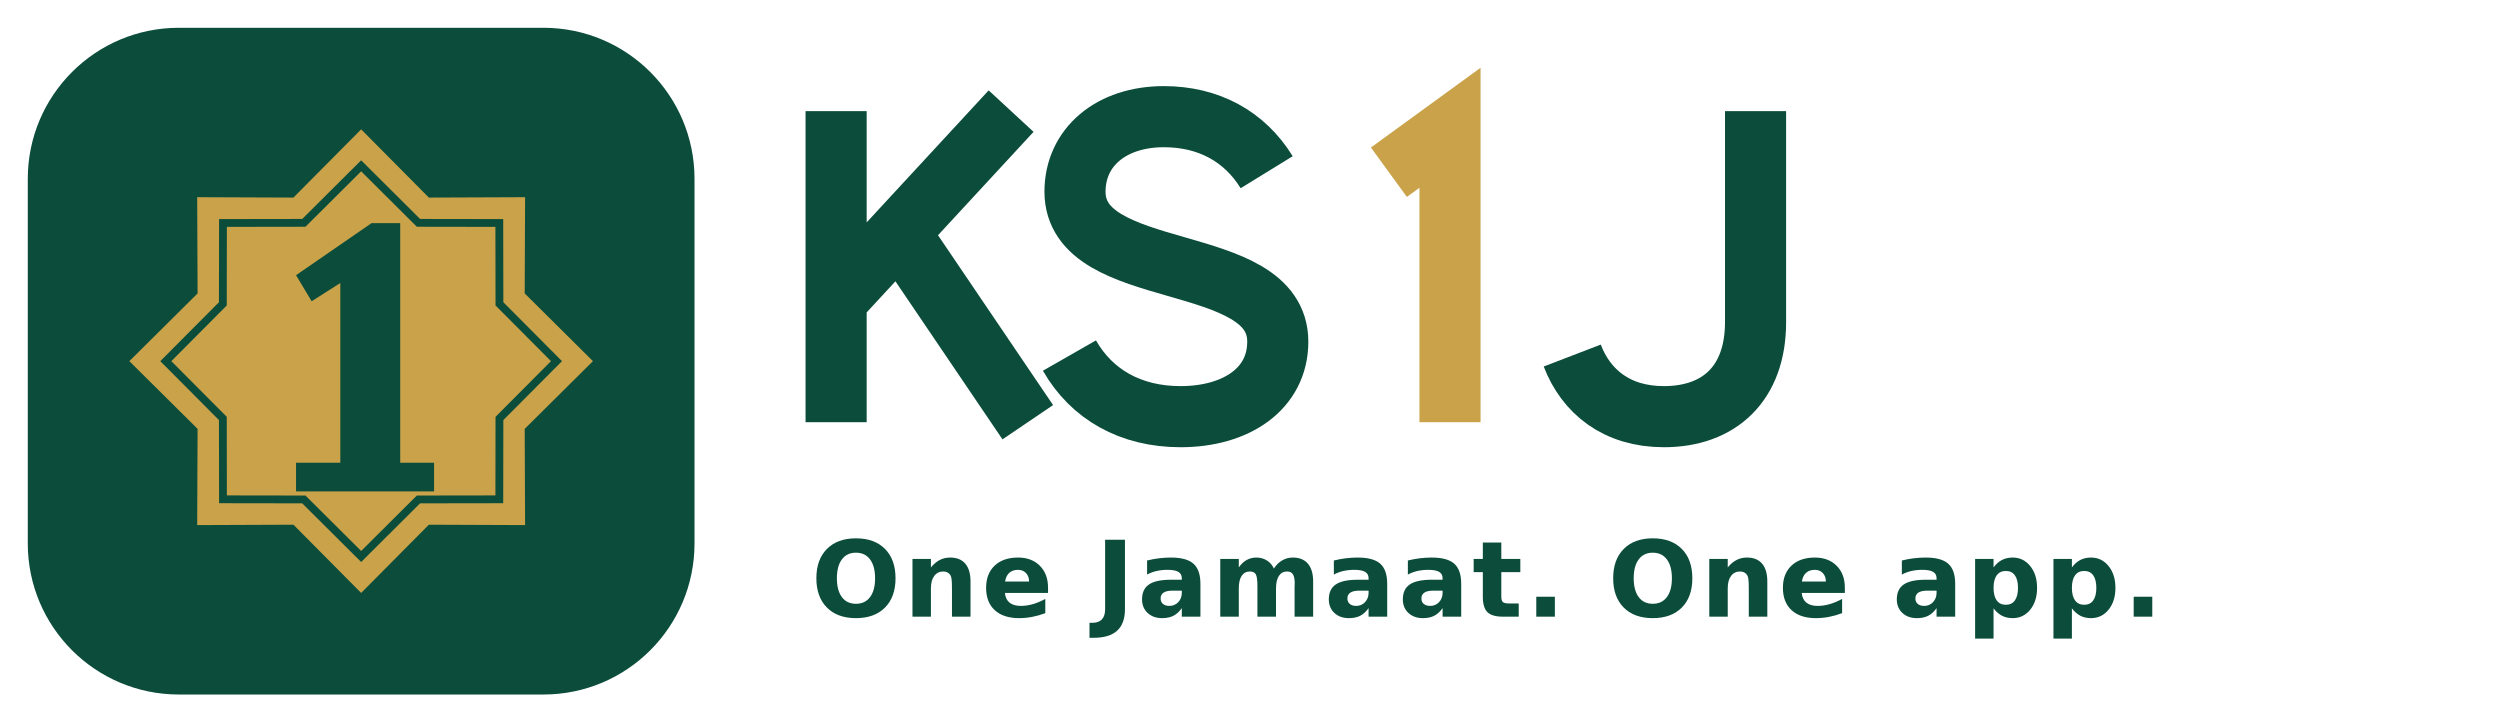
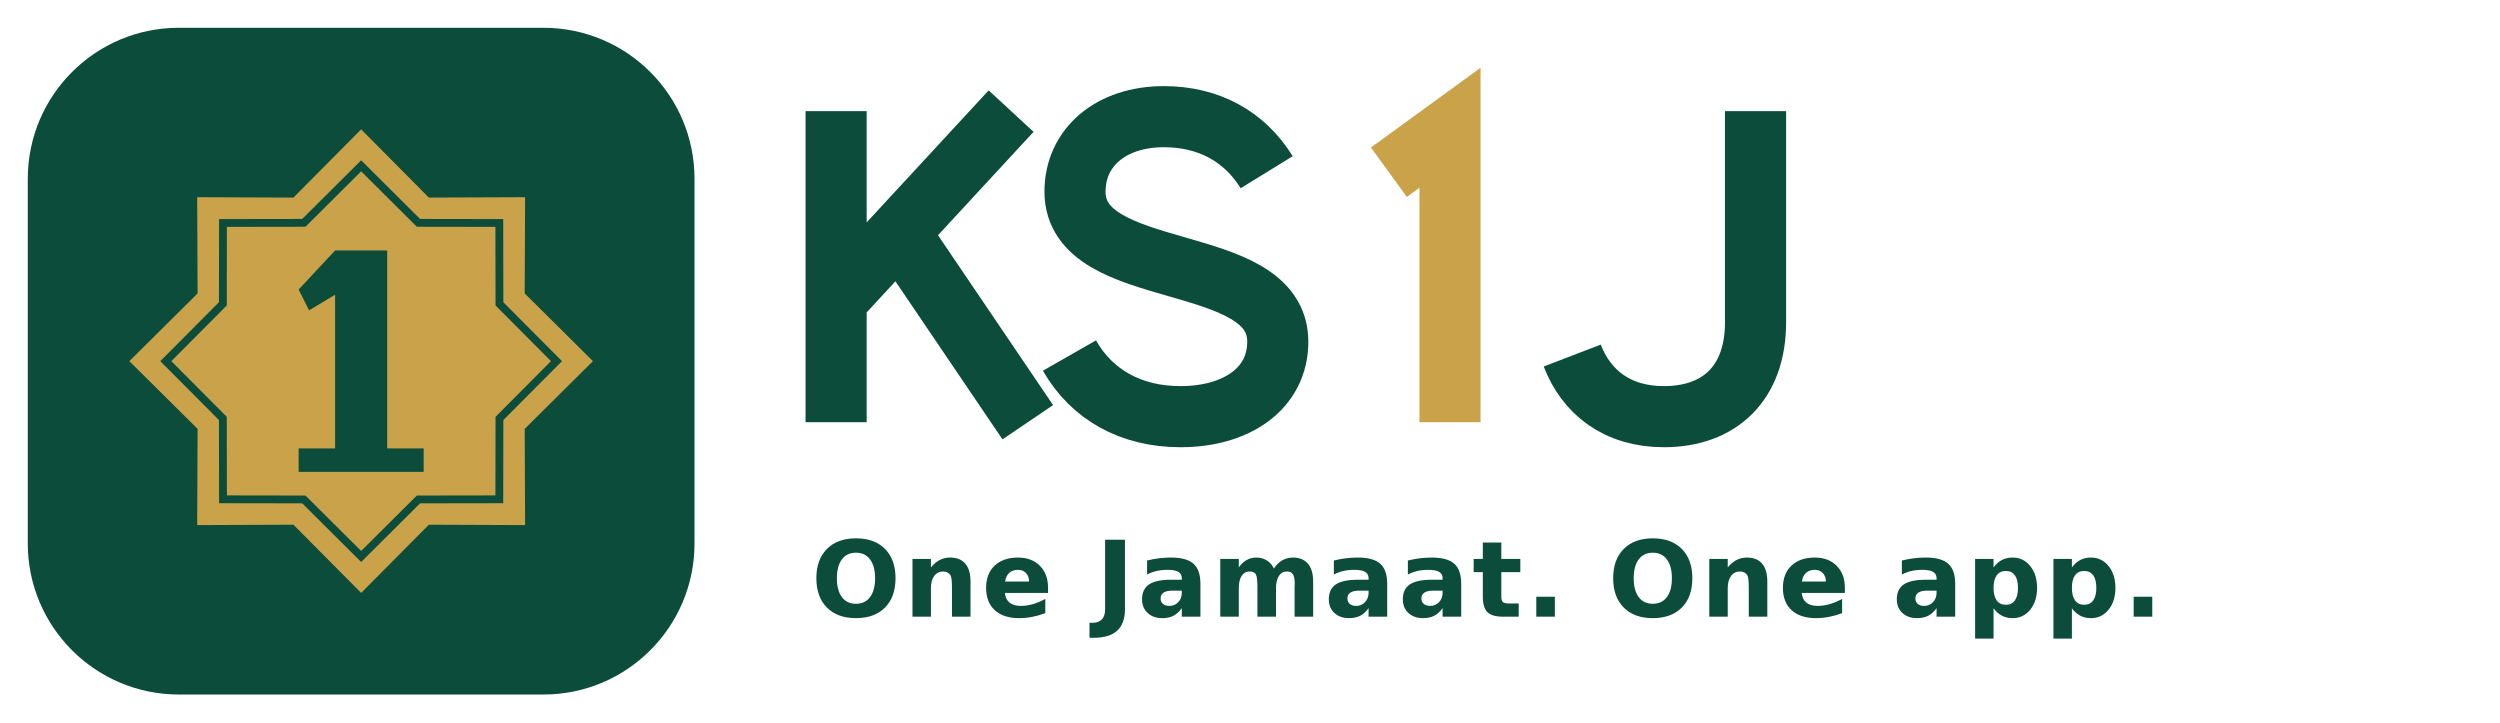
<svg xmlns="http://www.w3.org/2000/svg" viewBox="0 0 900 260">
  <g transform="translate(10,10) scale(0.4688)">
    <rect width="512" height="512" rx="116" fill="#0B4D3A" />
    <polygon points="256.0,78.0 308.0,130.4 381.9,130.1 381.6,204.0 434.0,256.0 381.6,308.0 381.9,381.9 308.0,381.6 256.0,434.0 204.0,381.6 130.1,381.9 130.4,308.0 78.0,256.0 130.4,204.0 130.1,130.1 204.0,130.4" fill="#C9A24A" />
    <polygon points="256.0,106.0 300.0,149.8 362.1,149.9 362.2,212.0 406.0,256.0 362.2,300.0 362.1,362.1 300.0,362.2 256.0,406.0 212.0,362.2 149.9,362.1 149.8,300.0 106.0,256.0 149.8,212.0 149.9,149.9 212.0,149.8" fill="none" stroke="#0B4D3A" stroke-width="6" />
-     <path d="M264 150 H286 V334 H312 V356 H206 V334 H240 V196 L218 210 L206 190 Z" fill="#0B4D3A" />
+     <path d="M236 171 H276 V323 H304 V341 H208 V323 H236 V205 L216 217 L208 201 Z" fill="#0B4D3A" />
  </g>
  <g transform="translate(290,40)">
    <g fill="none" stroke="#0B4D3A" stroke-width="22" stroke-linejoin="miter" stroke-linecap="butt">
      <path d="M11 0V112M74 0L13 66M38 50L80 112" />
      <path d="M166 22C158 9 145 2 129 2C110 2 97 13 97 29C97 62 170 50 170 83C170 100 155 110 135 110C117 110 103 102 95 88" />
      <path d="M342 0V76C342 98 329 110 309 110C292 110 281 101 276 88" />
      <path d="M210 22L232 6V112" stroke="#C9A24A" />
    </g>
  </g>
  <text x="292" y="222" font-family="Atkinson Hyperlegible, DejaVu Sans, sans-serif" font-size="38" font-weight="700" fill="#0B4D3A" letter-spacing="1">One Jamaat. One app.</text>
</svg>
